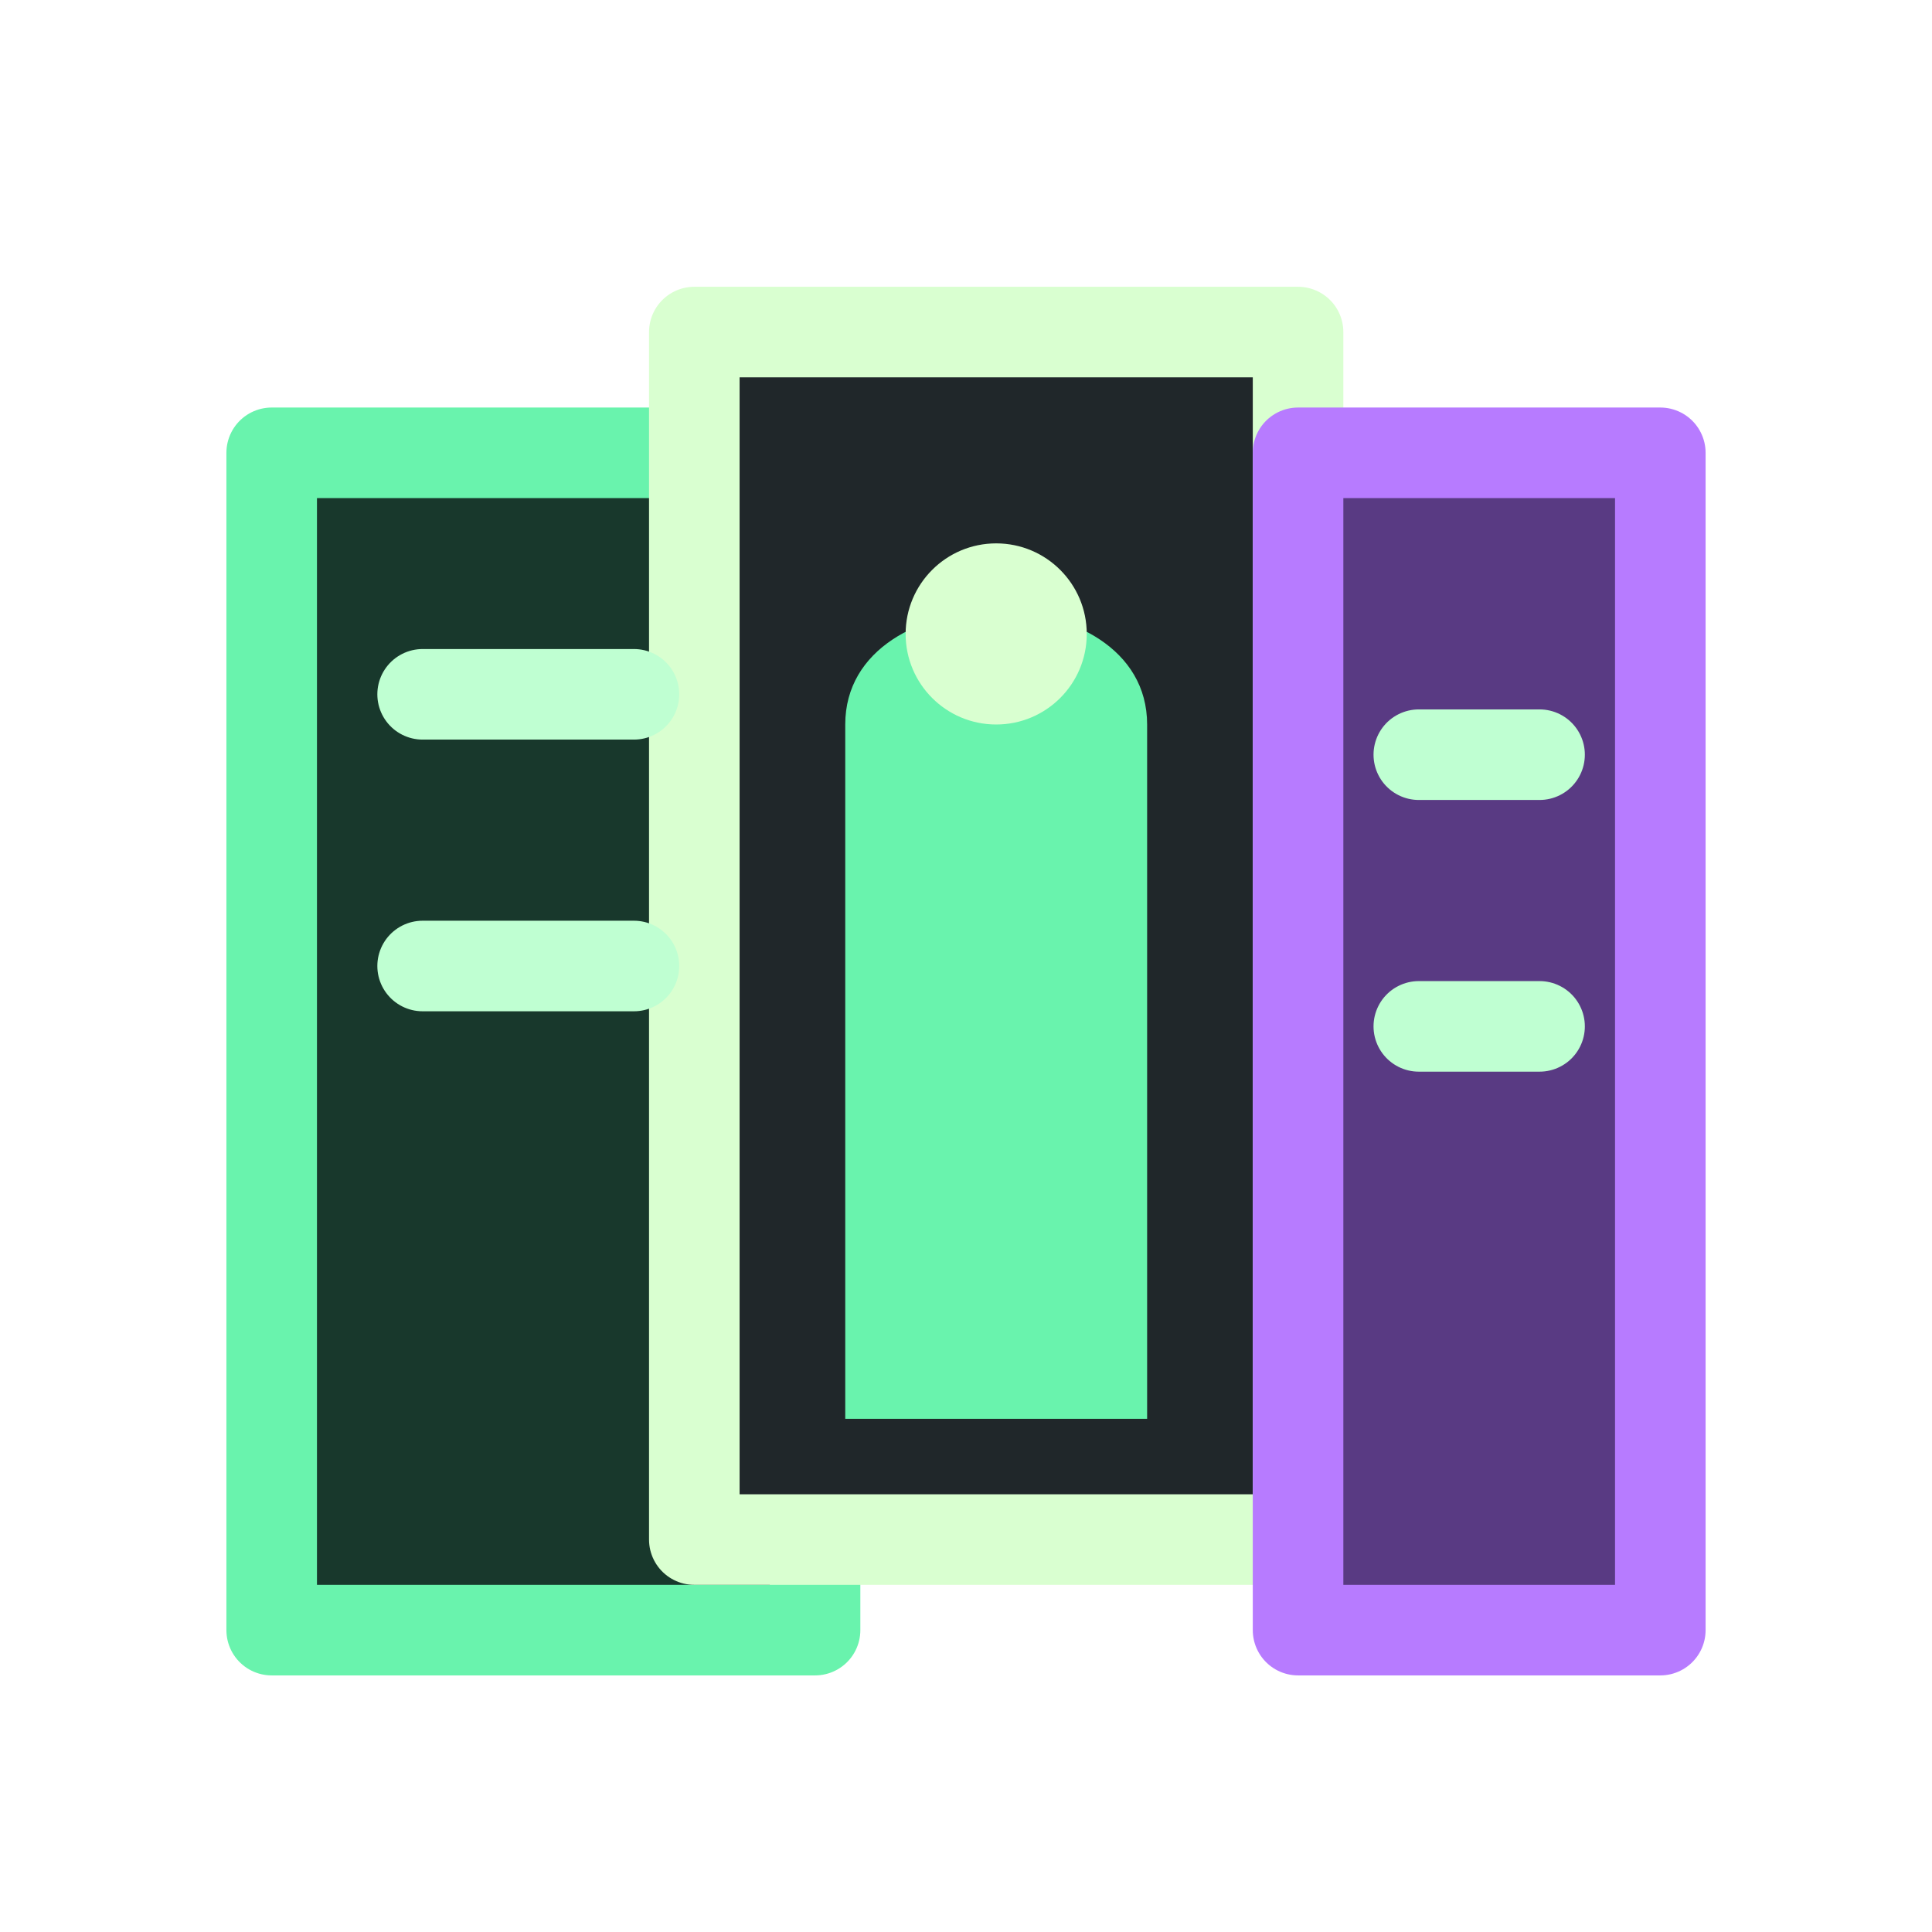
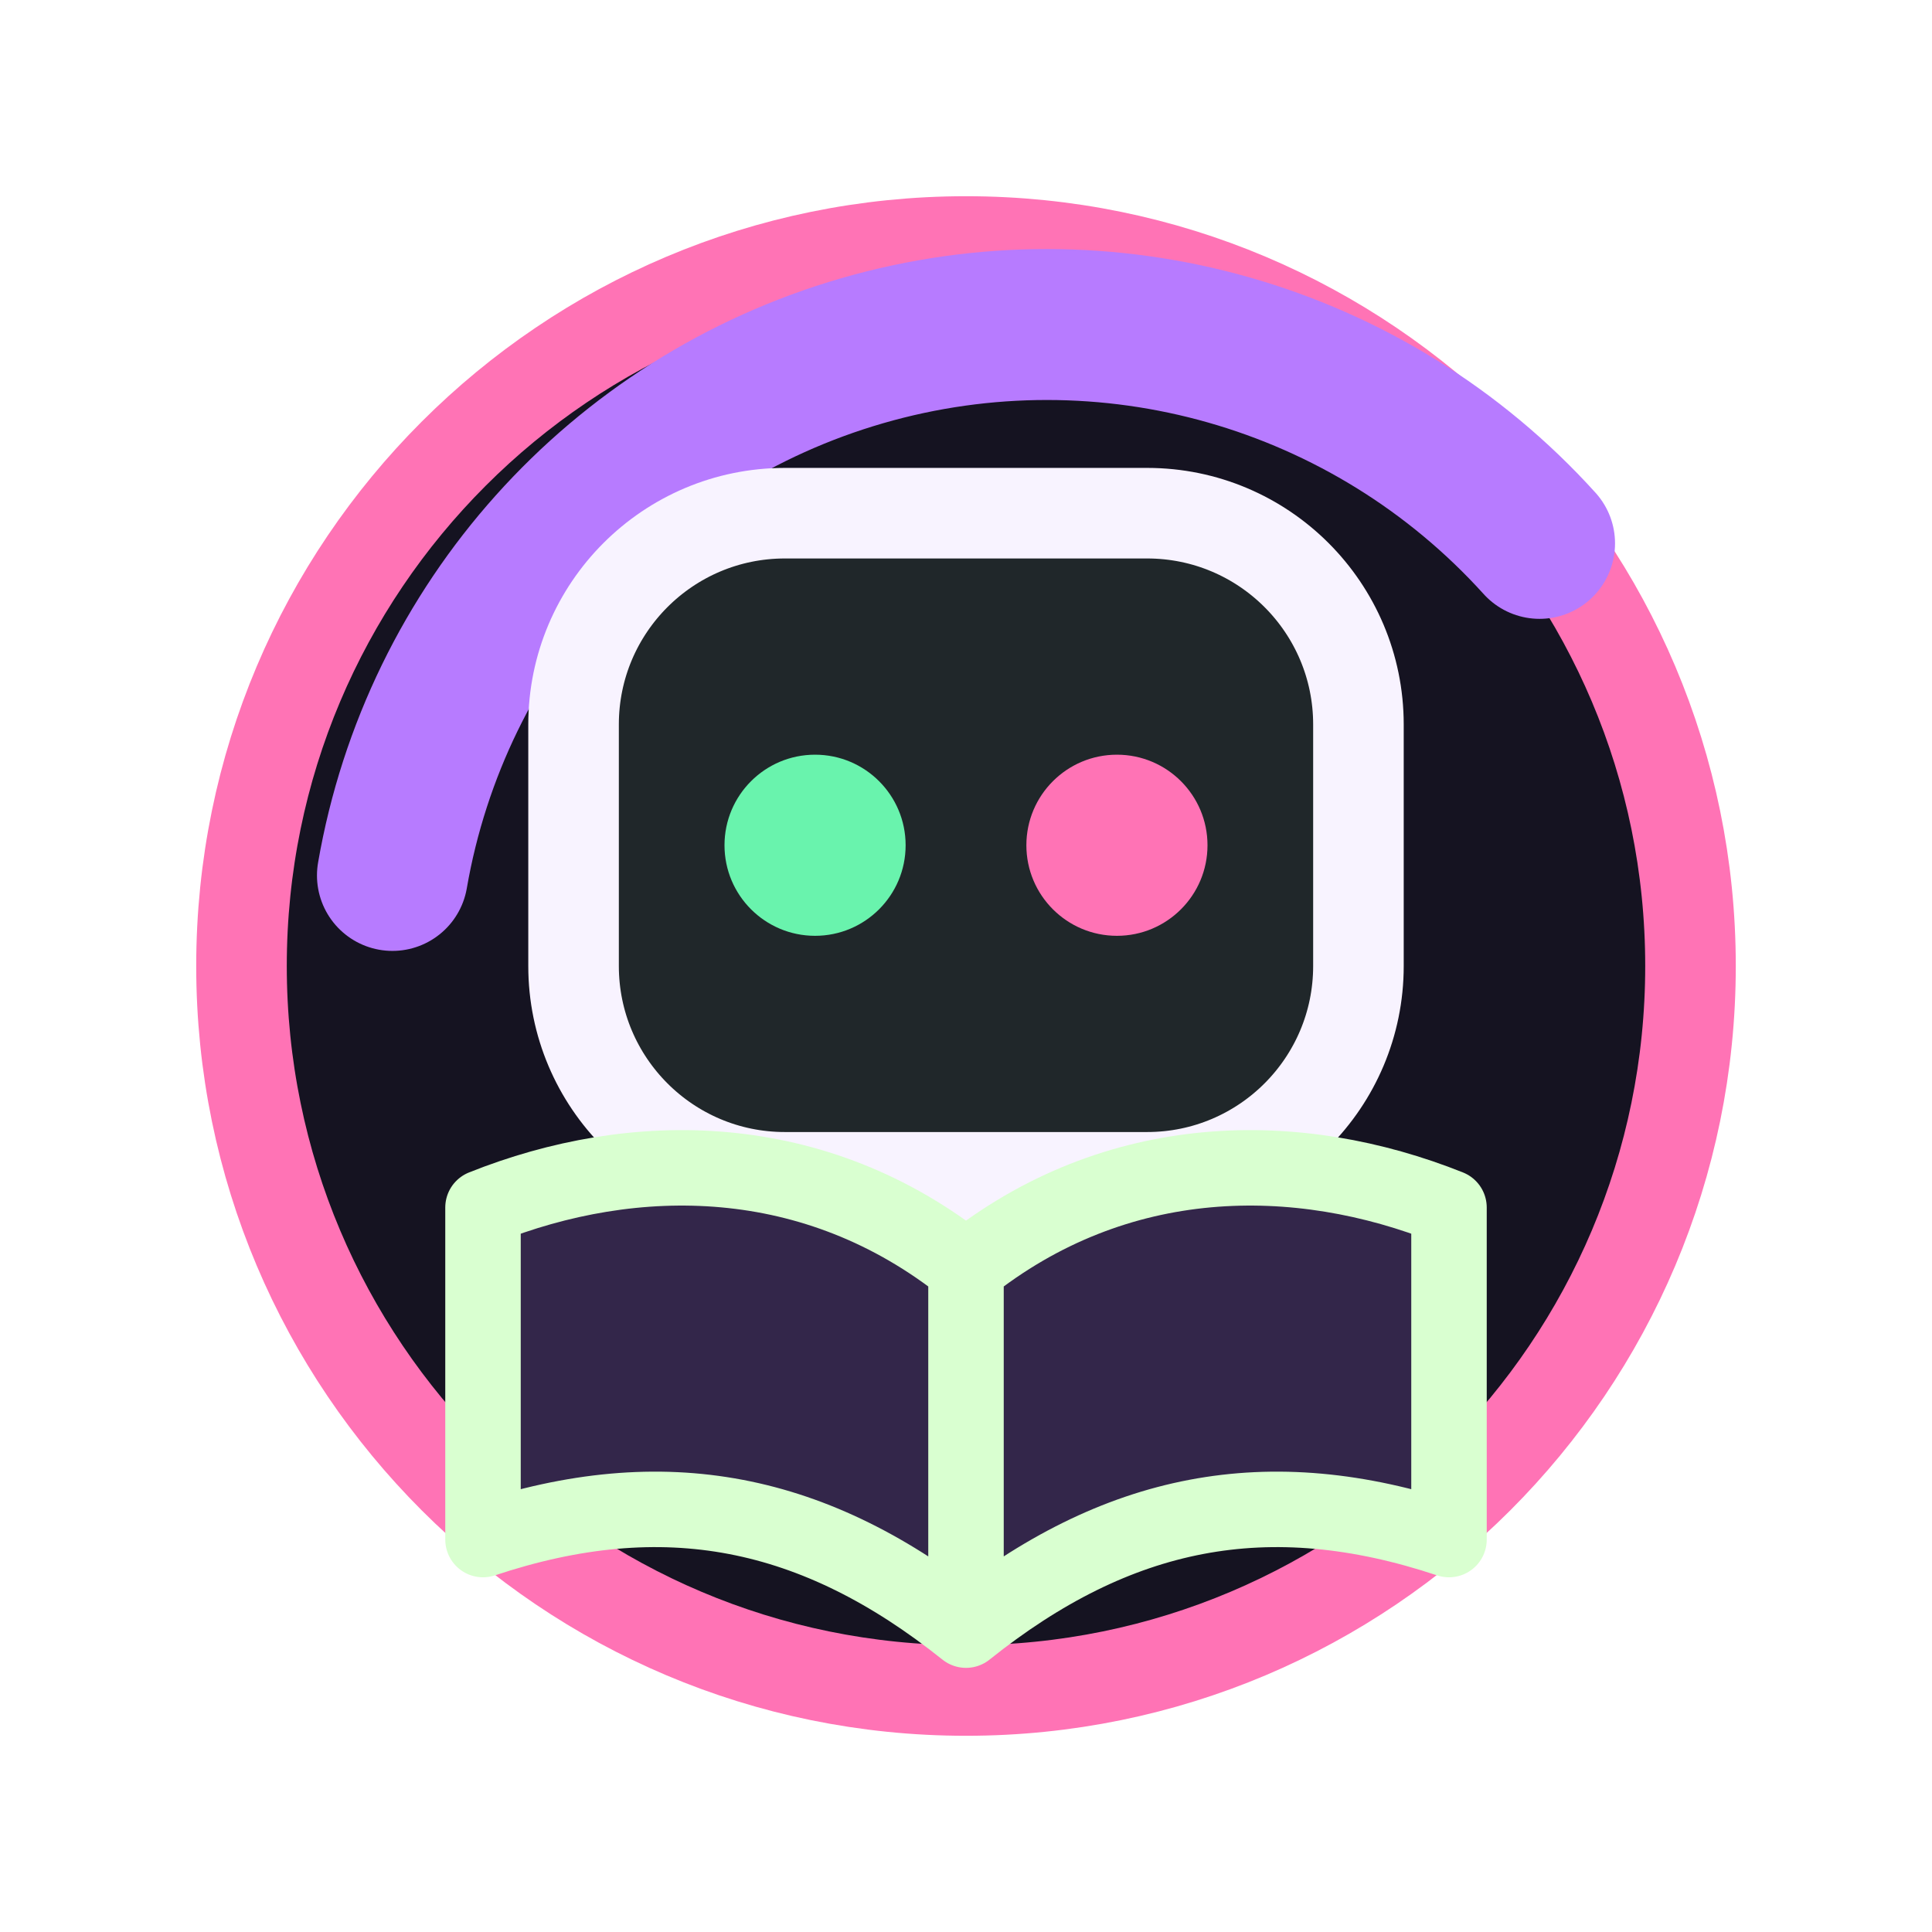
<svg xmlns="http://www.w3.org/2000/svg" viewBox="0 0 64 64" fill="none">
-   <path d="M9 54V15h18v39H9Z" fill="#18382C" stroke="#69F3AD" stroke-width="3" stroke-linejoin="round" />
-   <path d="M23 51V11h20v40H23Z" fill="#20272A" stroke="#D9FFD0" stroke-width="3" stroke-linejoin="round" />
-   <path d="M43 51V15h12v39H43Z" fill="#593A83" stroke="#B77BFF" stroke-width="3" stroke-linejoin="round" />
-   <path d="M28 47V24c0-5 10-5 10 0v23H28Z" fill="#69F3AD" />
-   <circle cx="33" cy="21" r="3" fill="#D9FFD0" />
-   <path d="M14 23h7M14 32h7M47 25h4M47 34h4" stroke="#BFFFD2" stroke-width="3" stroke-linecap="round" />
+   <circle cx="32" cy="32" r="24" fill="#151321" stroke="#FF73B5" stroke-width="3" />
+   <path d="M13 29A22 22 0 0 1 51 18" stroke="#B77BFF" stroke-width="5" stroke-linecap="round" />
+   <rect x="19" y="17" width="26" height="22" rx="7" fill="#20272A" stroke="#F8F3FF" stroke-width="3" />
+   <circle cx="27" cy="28" r="3" fill="#69F3AD" />
+   <circle cx="37" cy="28" r="3" fill="#FF73B5" />
+   <path d="M32 42c-5-4-11-4-16-2v11c6-2 11-1 16 3m0-12c5-4 11-4 16-2v11c-6-2-11-1-16 3V42Z" fill="#33264A" stroke="#D9FFD0" stroke-width="2.5" stroke-linejoin="round" />
</svg>
